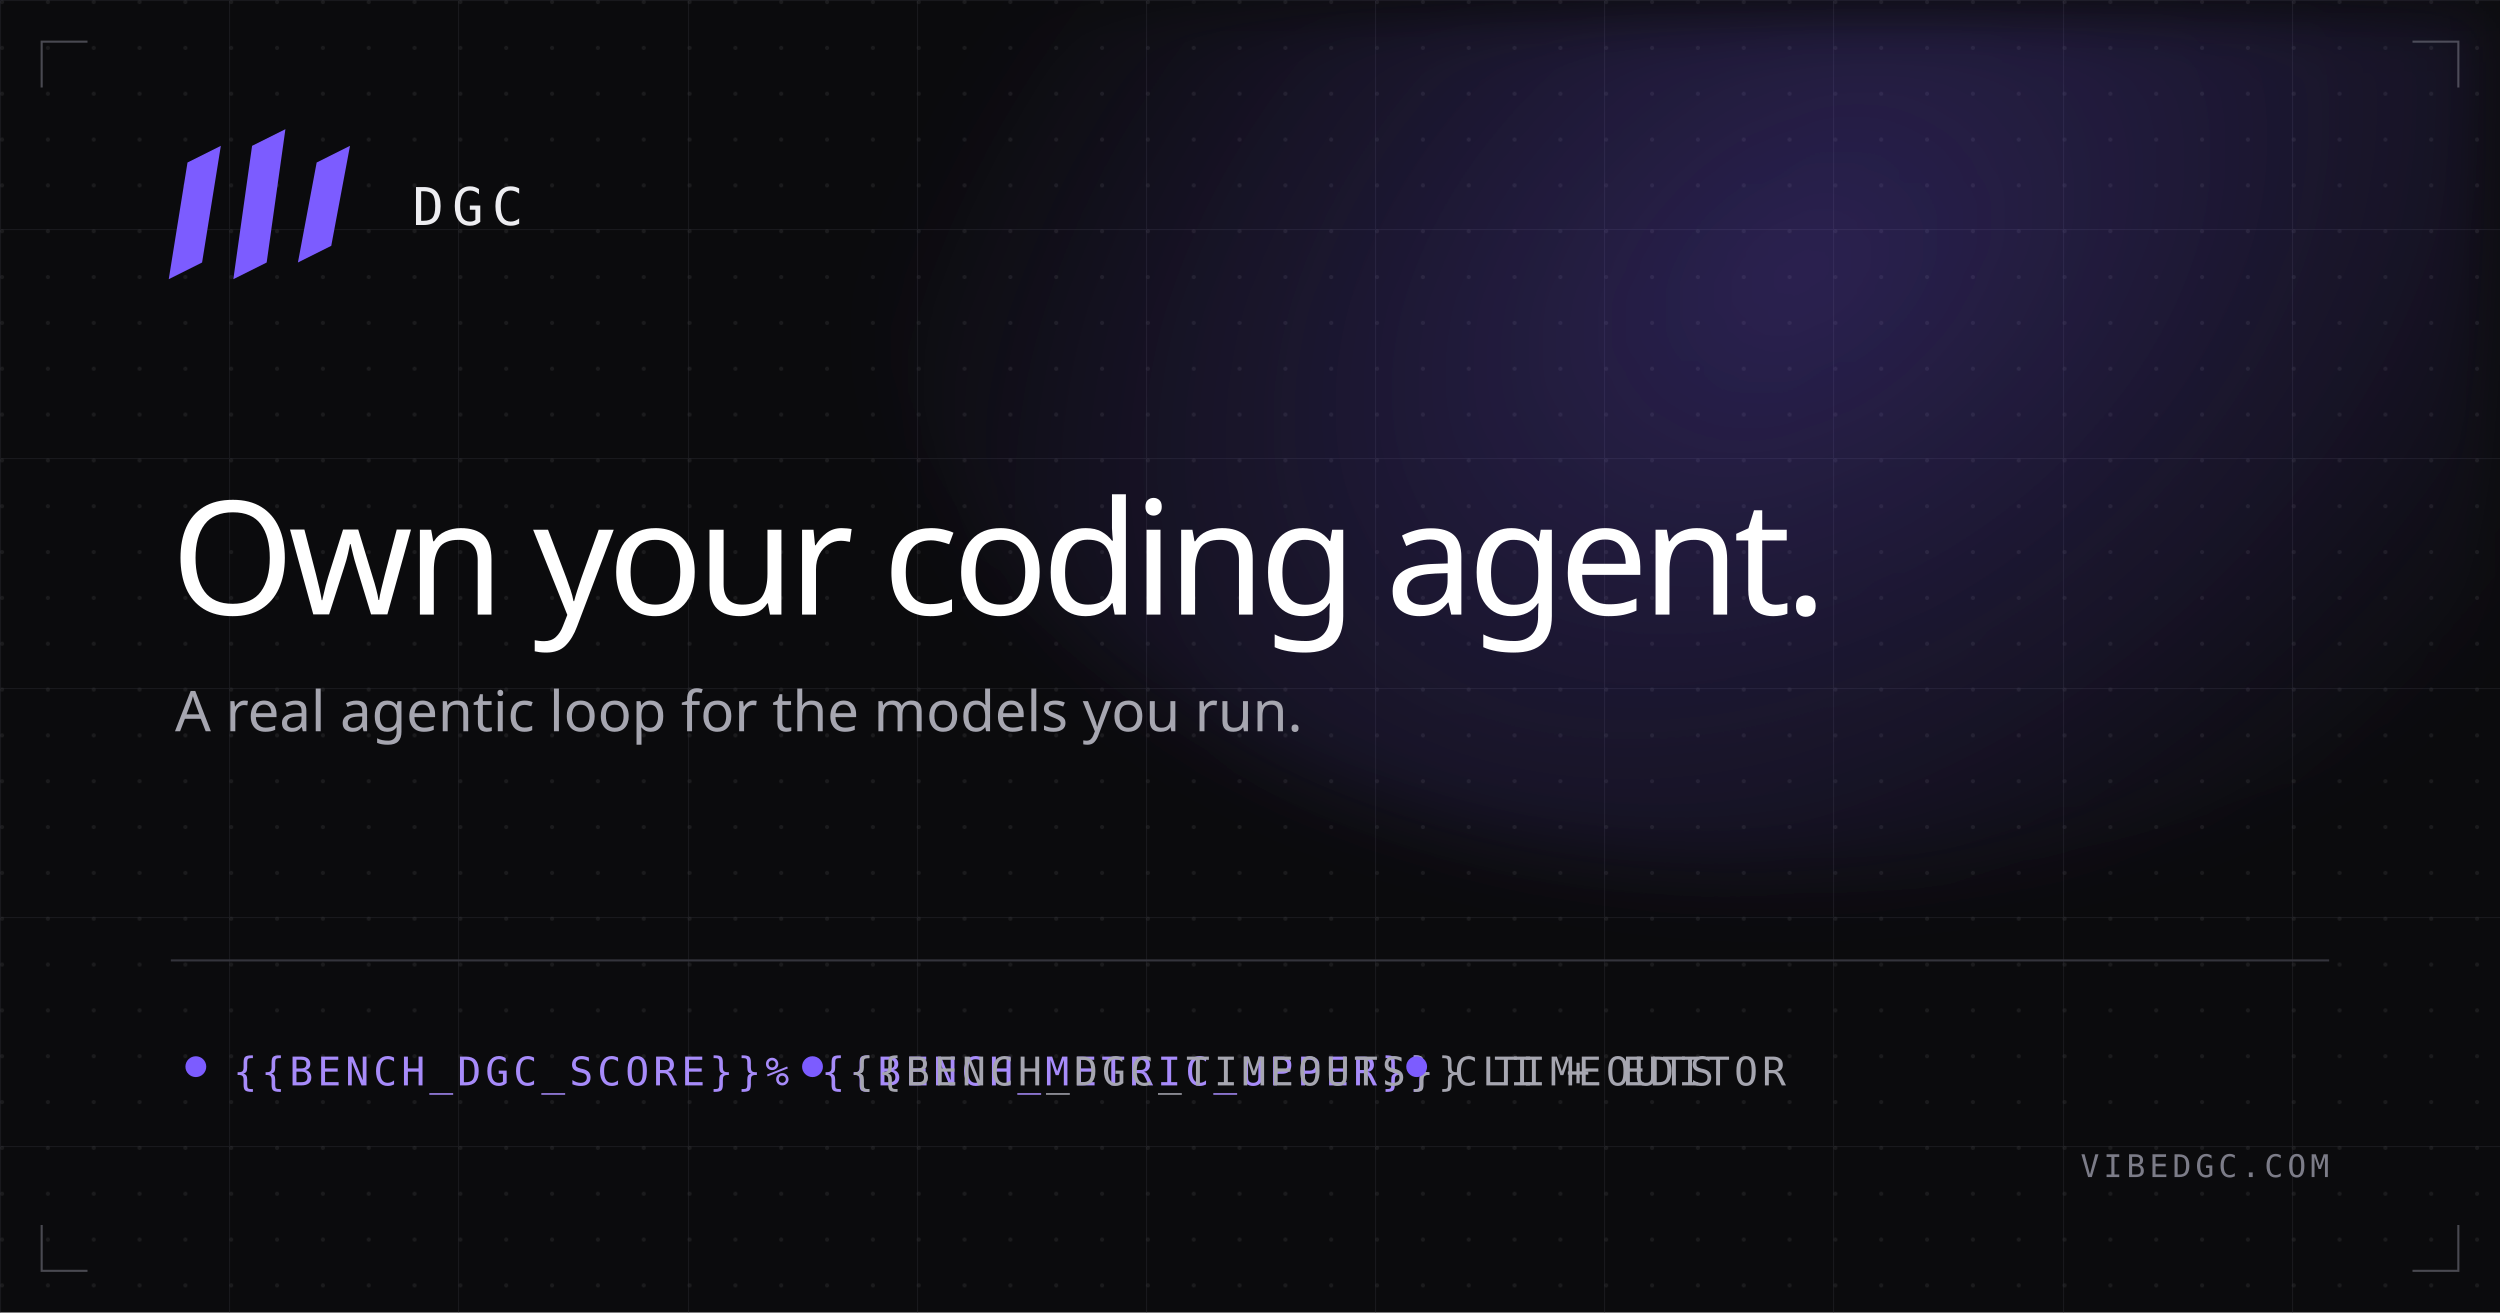
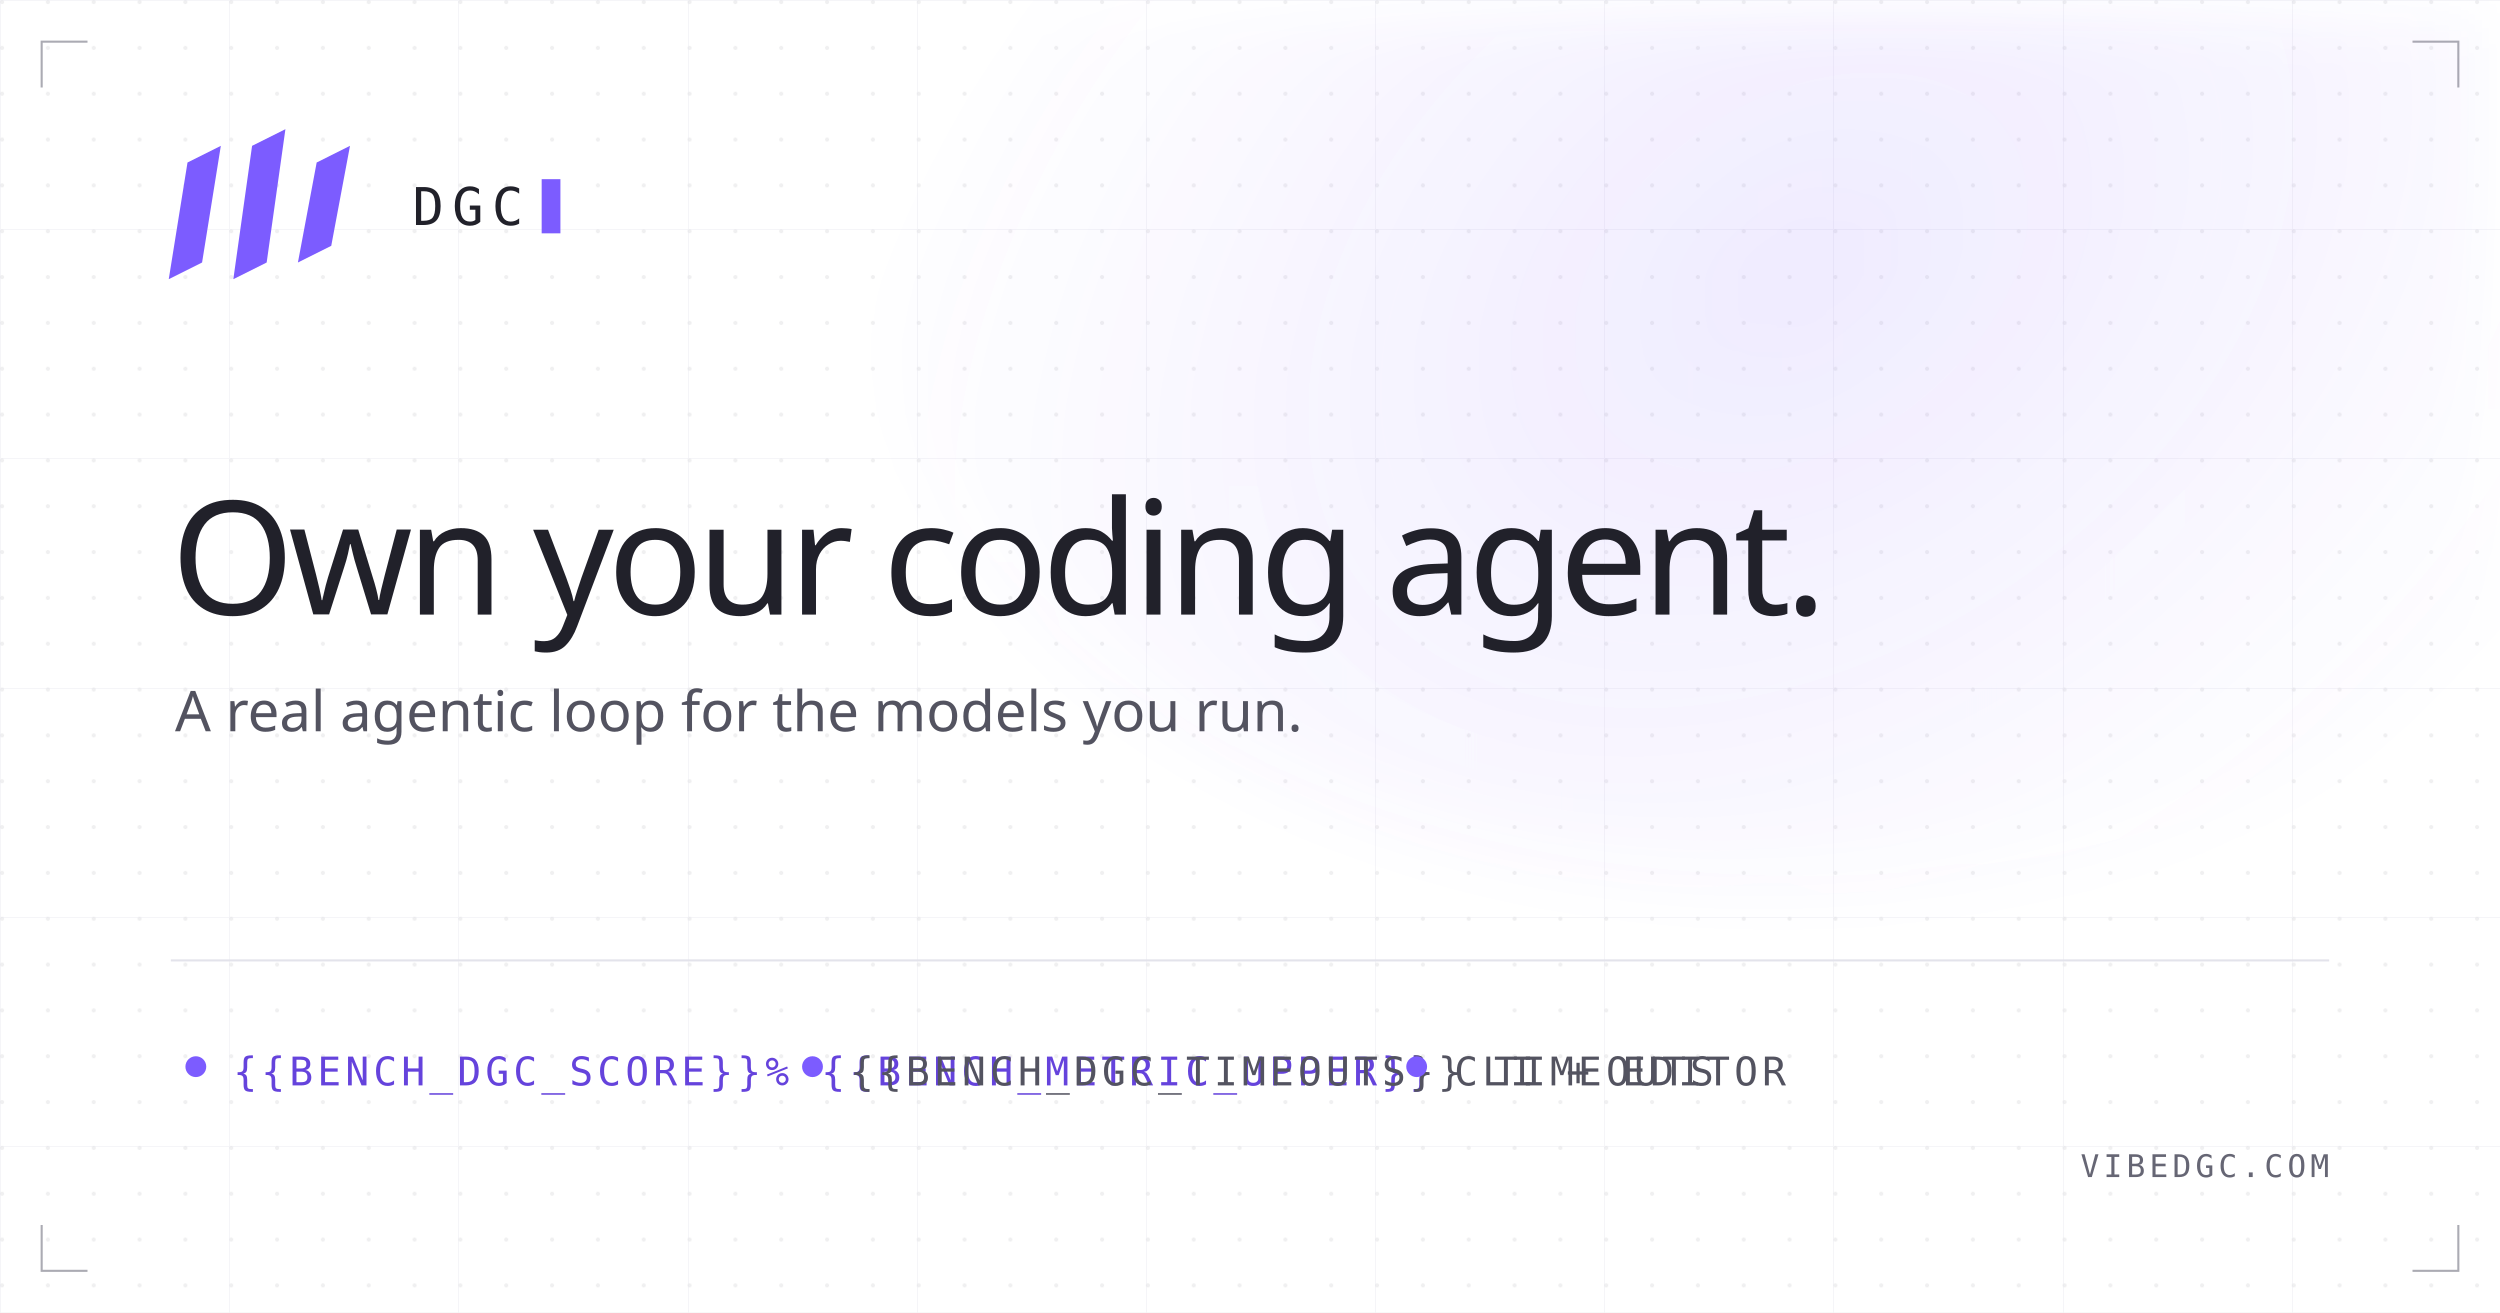
<svg xmlns="http://www.w3.org/2000/svg" width="1200" height="630" viewBox="0 0 1200 630">
  <defs>
    <pattern id="dots" width="22" height="22" patternUnits="userSpaceOnUse">
-       <circle cx="1" cy="1" r="1" fill="#ffffff" opacity=".07" />
+       <circle cx="1" cy="1" r="1" fill="#21212A" opacity=".07" />
    </pattern>
    <pattern id="grid" width="110" height="110" patternUnits="userSpaceOnUse">
-       <path d="M110 0H0V110" fill="none" stroke="#34343c" stroke-width="1" opacity=".35" />
+       <path d="M110 0H0V110" fill="none" stroke="#E3E3EB" stroke-width="1" opacity=".35" />
    </pattern>
    <radialGradient id="aurora" cx="0" cy="0" r="1" gradientTransform="translate(865 130) rotate(145) scale(520 360)" gradientUnits="userSpaceOnUse">
-       <stop stop-color="#7C5CFF" stop-opacity=".28" />
+       <stop stop-color="#7C5CFF" stop-opacity=".12" />
      <stop offset="1" stop-color="#7C5CFF" stop-opacity="0" />
    </radialGradient>
    <filter id="glow" x="-100%" y="-100%" width="300%" height="300%">
      <feGaussianBlur stdDeviation="18" />
    </filter>
  </defs>
-   <rect width="1200" height="630" fill="#0B0B0D" />
+   <rect width="1200" height="630" fill="#FFFFFF" />
  <rect width="1200" height="630" fill="url(#dots)" />
  <rect width="1200" height="630" fill="url(#grid)" />
  <ellipse cx="865" cy="130" rx="440" ry="290" fill="url(#aurora)" filter="url(#glow)" />
  <path d="M106 70 90 78 81 134 97 126Z M137 62 121 70 112 134 128 126Z M168 70 152 78 143 126 159 118Z" fill="#7C5CFF" />
-   <text x="198" y="108" fill="#EDEDF1" font-family="monospace" font-size="25" font-weight="500" letter-spacing="4">DGC</text>
-   <text x="82" y="295" fill="#FFFFFF" font-family="sans-serif" font-size="76" font-weight="500" letter-spacing="-3">Own your coding agent.</text>
-   <text x="84" y="351" fill="#A6A6B0" font-family="sans-serif" font-size="27">A real agentic loop for the models you run.</text>
-   <line x1="82" y1="461" x2="1118" y2="461" stroke="#34343C" />
+   <text x="198" y="108" fill="#21212A" font-family="monospace" font-size="25" font-weight="500" letter-spacing="4">DGC</text>
+   <rect x="260" y="86" width="9" height="26" fill="#7C5CFF" />
+   <text x="82" y="295" fill="#21212A" font-family="sans-serif" font-size="76" font-weight="500" letter-spacing="-3">Own your coding agent.</text>
+   <text x="84" y="351" fill="#535360" font-family="sans-serif" font-size="27">A real agentic loop for the models you run.</text>
+   <line x1="82" y1="461" x2="1118" y2="461" stroke="#E3E3EB" />
  <circle cx="94" cy="512" r="5" fill="#7C5CFF" />
-   <text x="112" y="521" fill="#A78BFA" font-family="monospace" font-size="19" letter-spacing="2">{{BENCH_DGC_SCORE}}% {{BENCH_METRIC_UPPER}}</text>
+   <text x="112" y="521" fill="#6543DC" font-family="monospace" font-size="19" letter-spacing="2">{{BENCH_DGC_SCORE}}% {{BENCH_METRIC_UPPER}}</text>
  <circle cx="390" cy="512" r="5" fill="#7C5CFF" />
-   <text x="408" y="521" fill="#A6A6B0" font-family="monospace" font-size="19" letter-spacing="2">{{BENCH_DGC_TIMEOUTS}} TIMEOUTS</text>
+   <text x="408" y="521" fill="#535360" font-family="monospace" font-size="19" letter-spacing="2">{{BENCH_DGC_TIMEOUTS}} TIMEOUTS</text>
  <circle cx="680" cy="512" r="5" fill="#7C5CFF" />
-   <text x="698" y="521" fill="#A6A6B0" font-family="monospace" font-size="19" letter-spacing="2">CLI + EDITOR</text>
-   <text x="1118" y="565" text-anchor="end" fill="#7C7C88" font-family="monospace" font-size="15" letter-spacing="2">VIBEDGC.COM</text>
-   <path d="M20 42V20H42 M1158 20H1180V42 M20 588V610H42 M1158 610H1180V588" fill="none" stroke="#7C7C88" opacity=".55" />
+   <text x="698" y="521" fill="#535360" font-family="monospace" font-size="19" letter-spacing="2">CLI + EDITOR</text>
+   <text x="1118" y="565" text-anchor="end" fill="#666674" font-family="monospace" font-size="15" letter-spacing="2">VIBEDGC.COM</text>
+   <path d="M20 42V20H42 M1158 20H1180V42 M20 588V610H42 M1158 610H1180V588" fill="none" stroke="#666674" opacity=".55" />
</svg>
